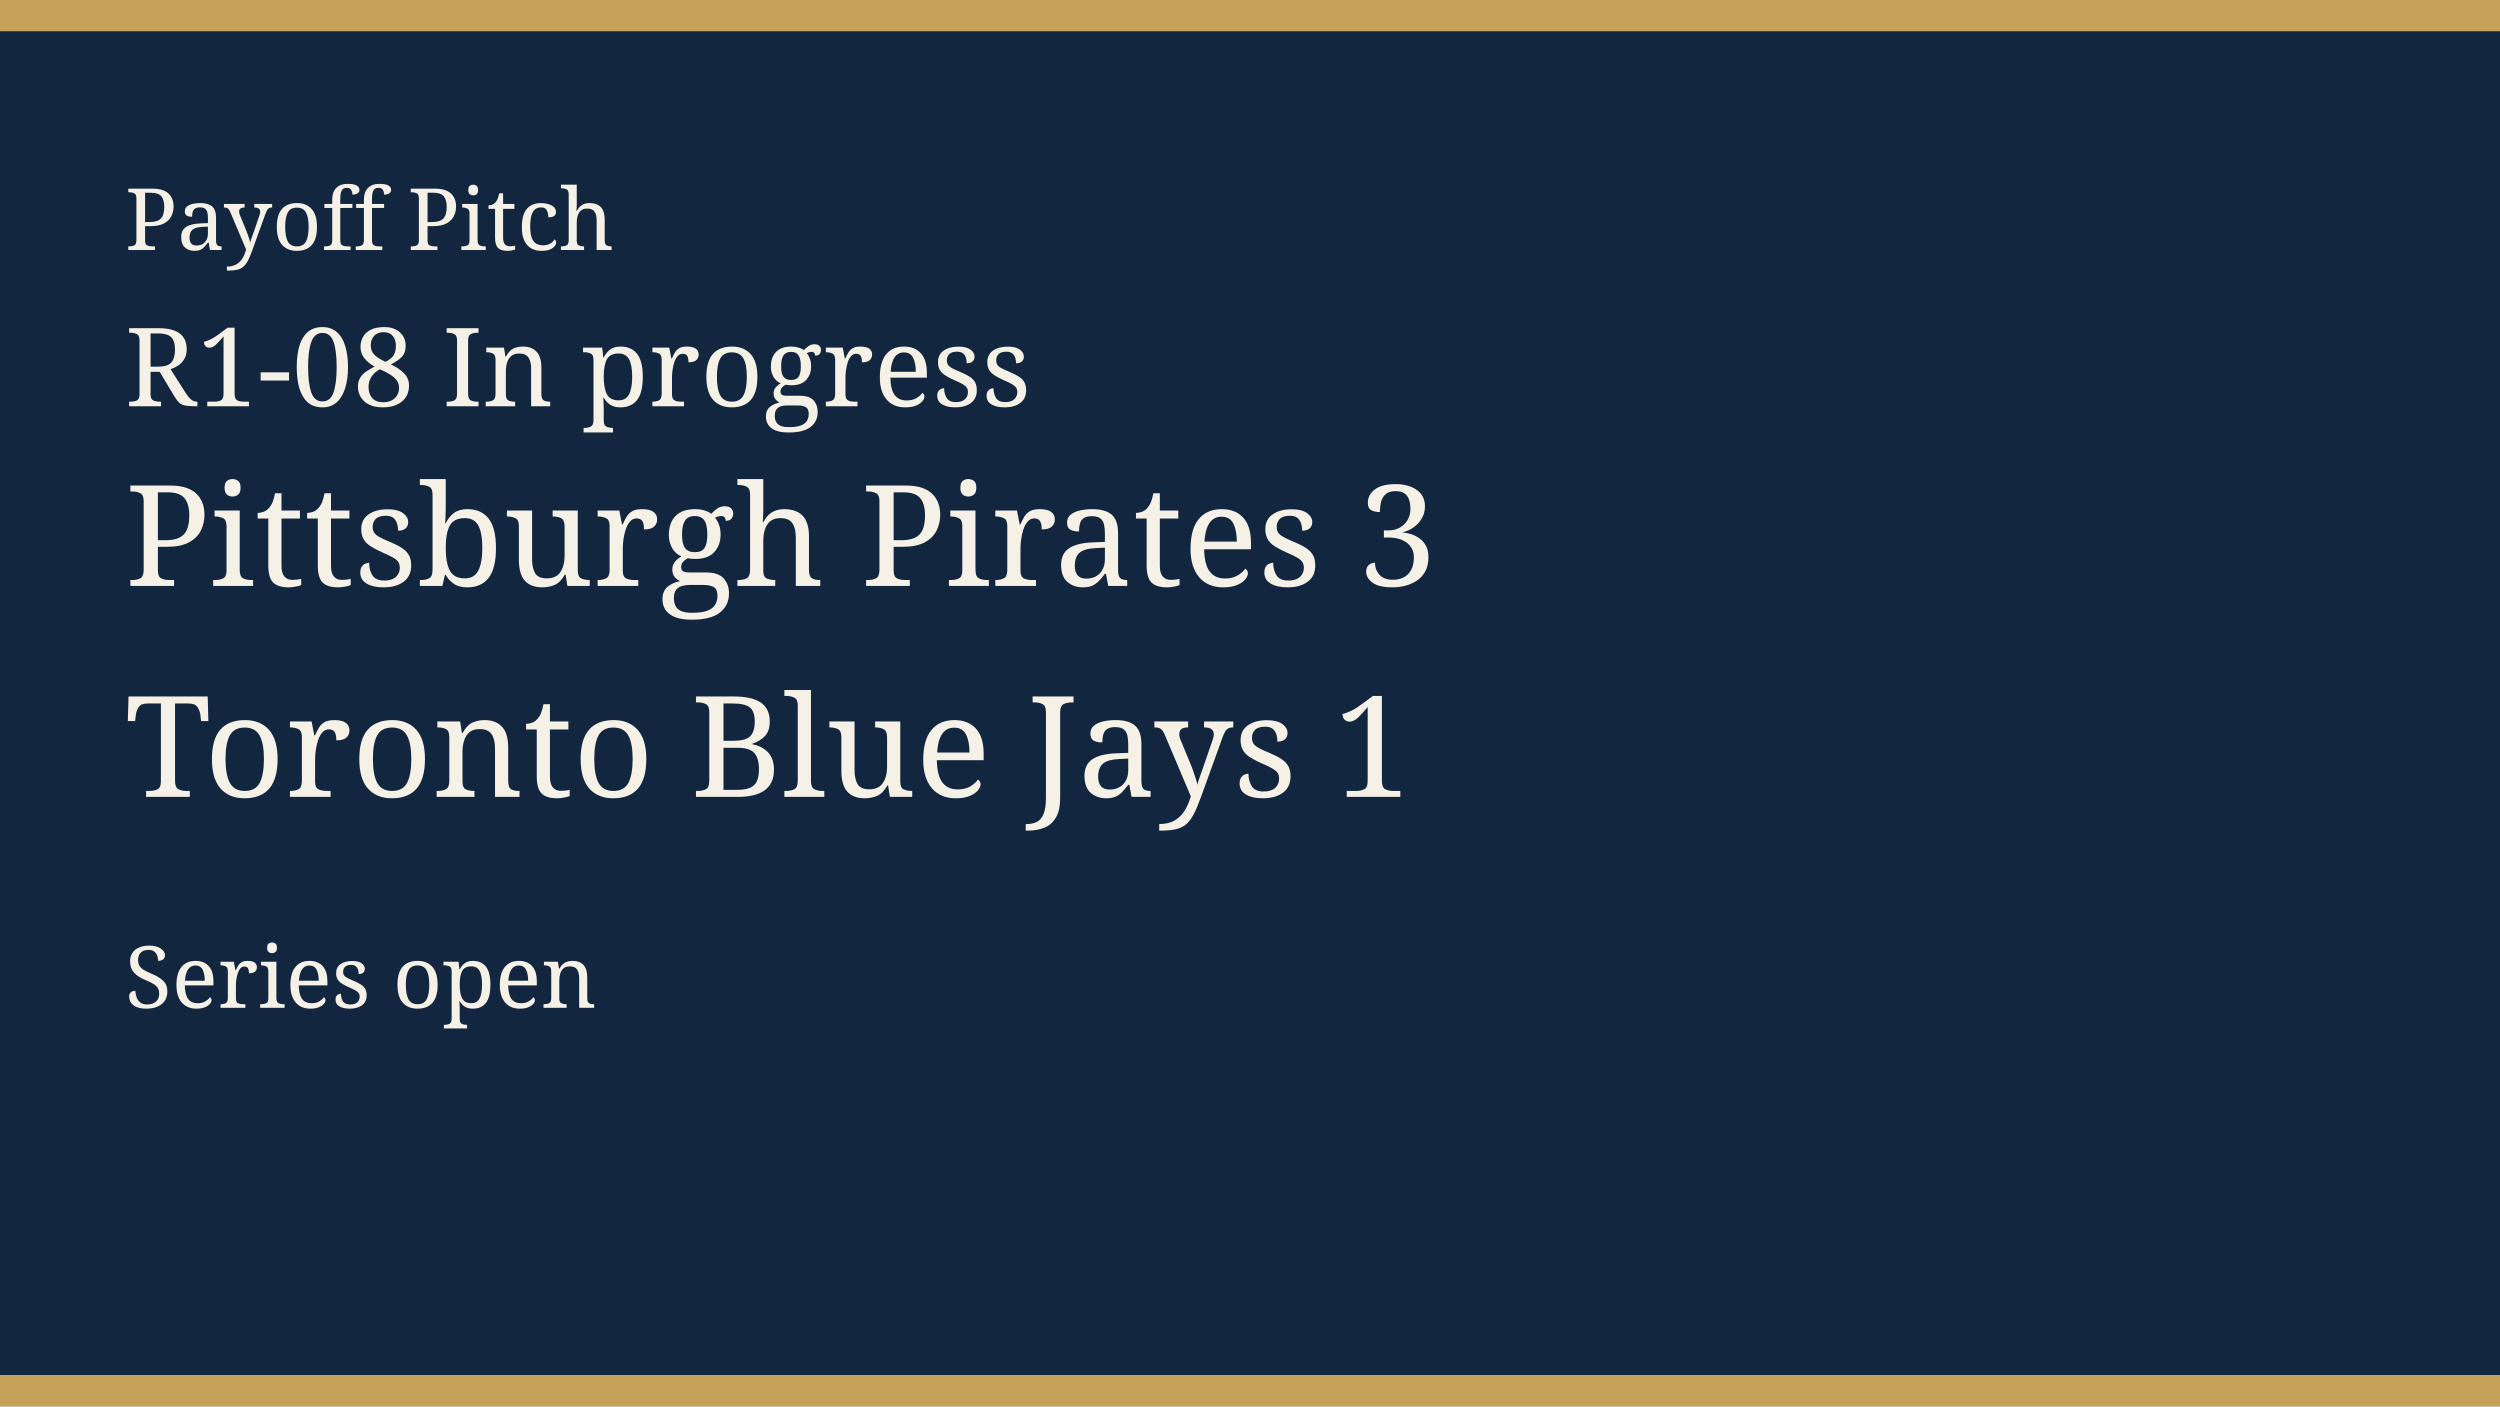
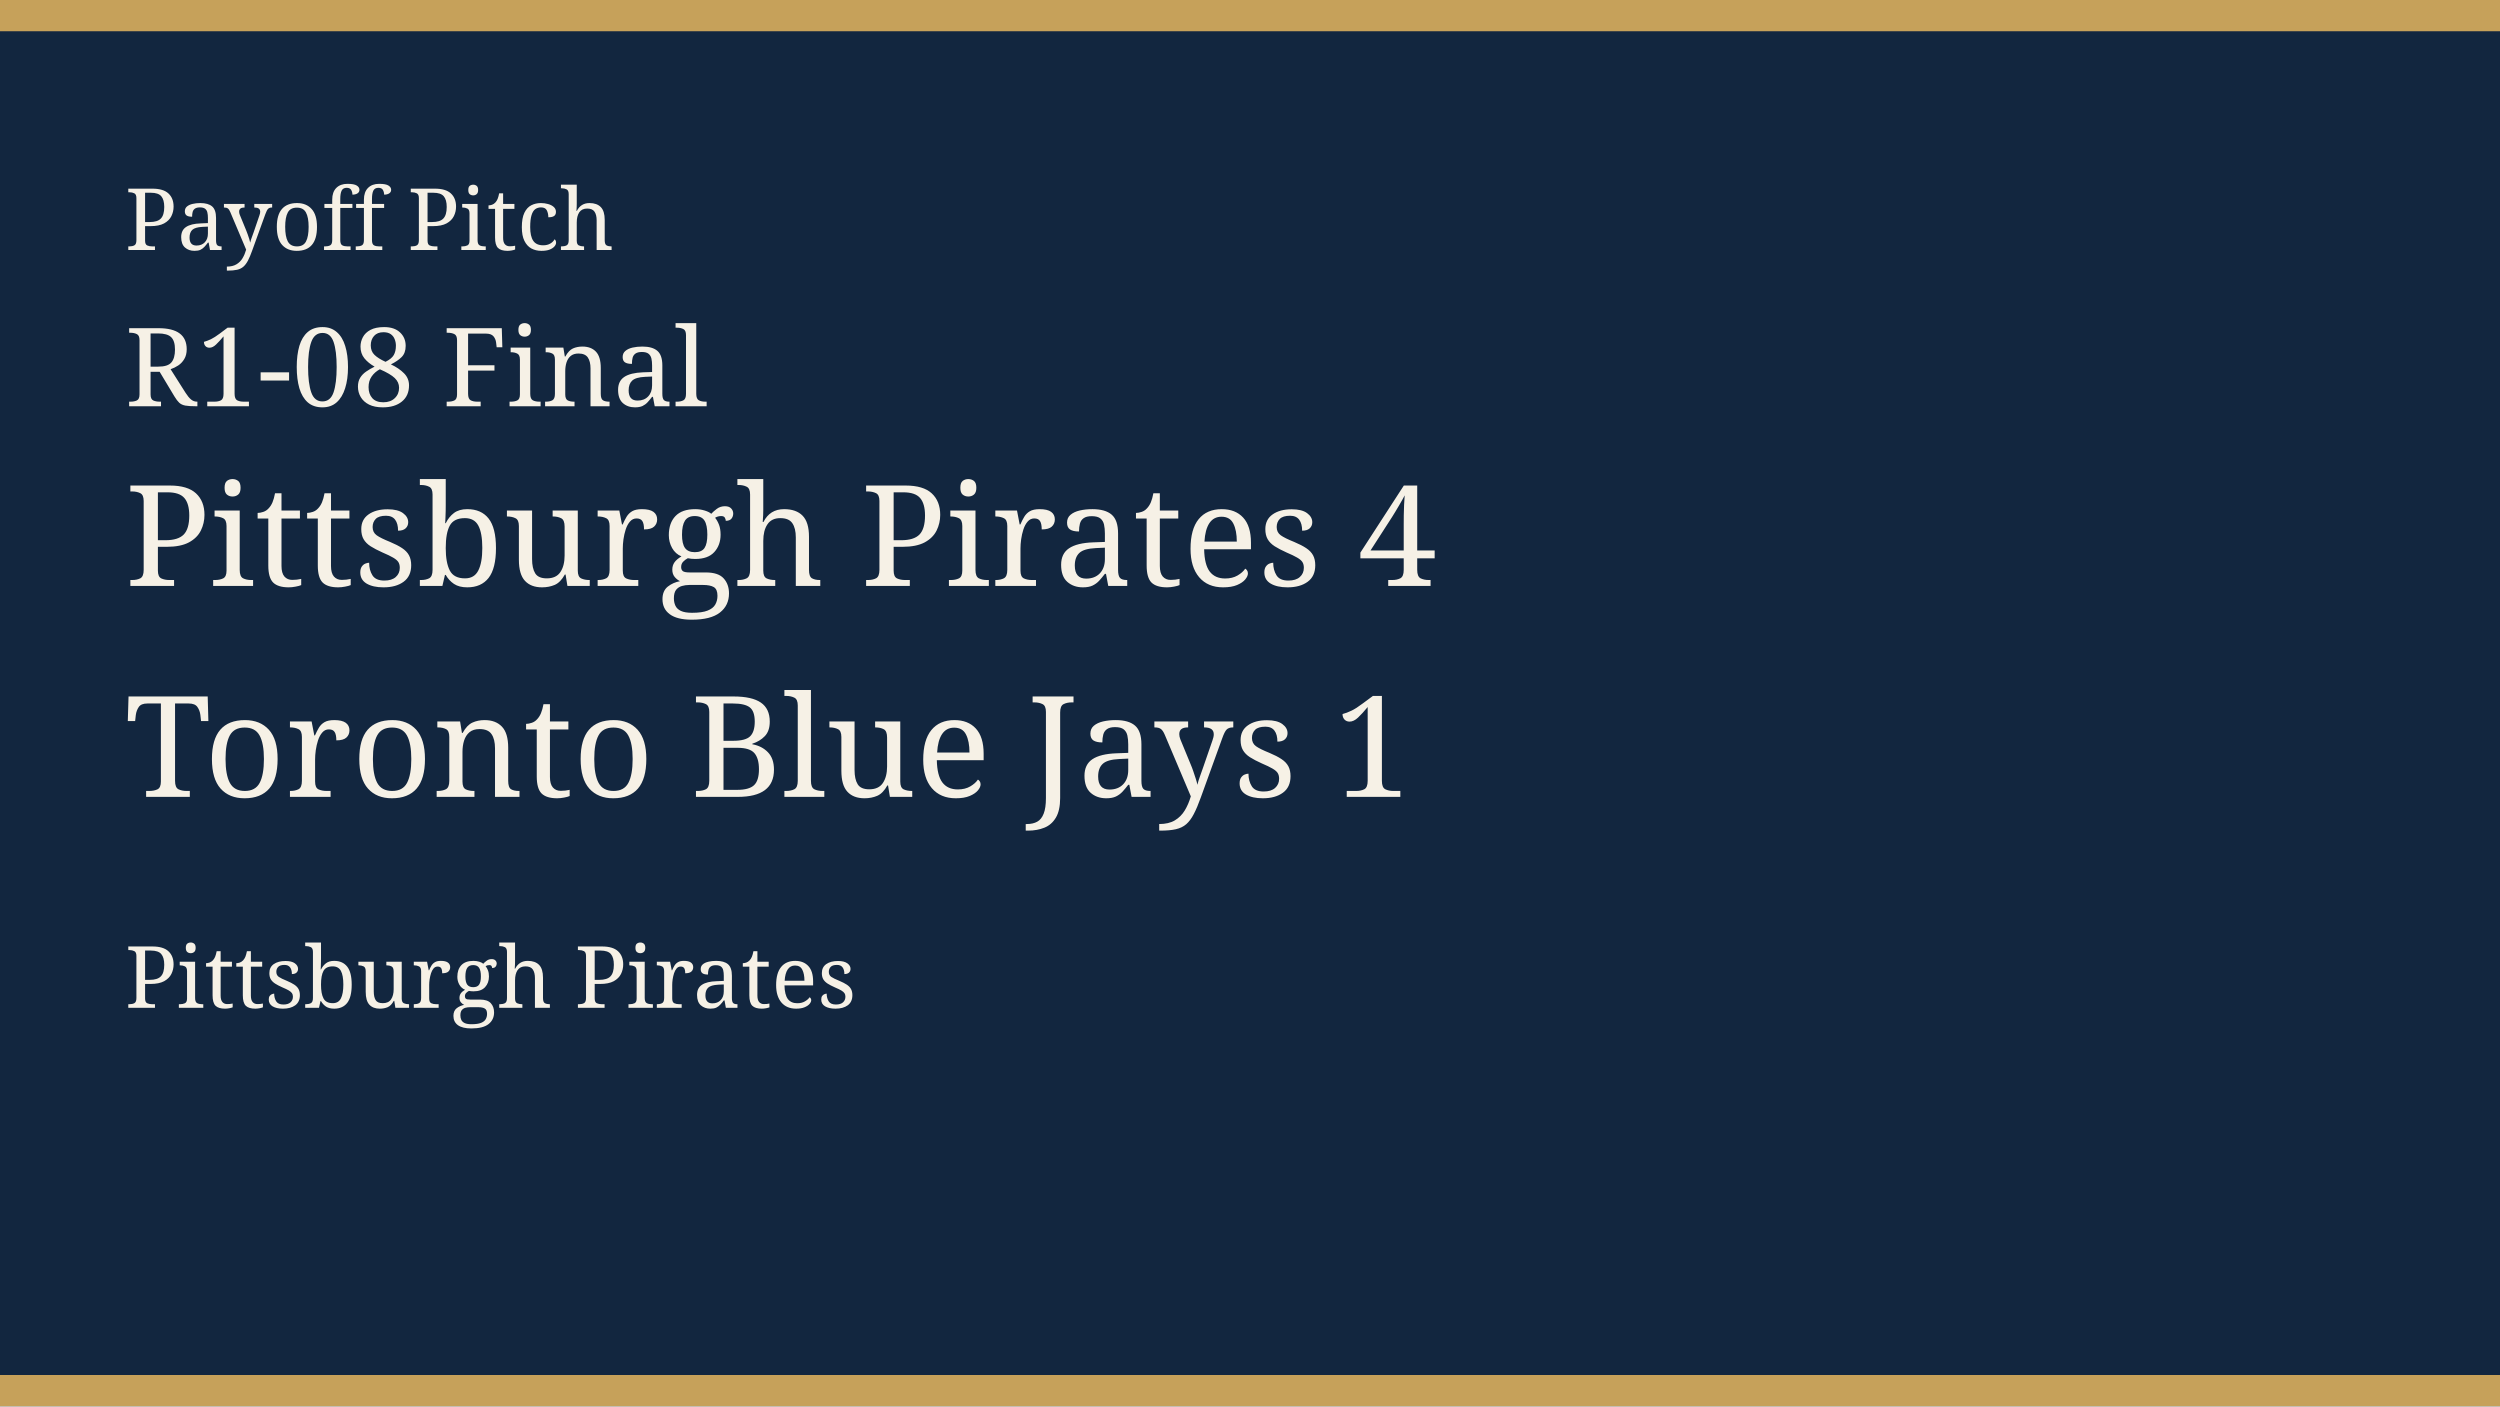
<svg xmlns="http://www.w3.org/2000/svg" width="640" height="360" viewBox="0 0 640 360" role="img">
  <rect width="640" height="360" fill="#12263f" />
  <rect width="640" height="8" fill="#c6a15a" />
  <rect y="352" width="640" height="8" fill="#c6a15a" />
  <text x="32" y="64" fill="#f6f1e6" font-family="Georgia, serif" font-size="22">Payoff Pitch</text>
-   <text x="32" y="104" fill="#f6f1e6" font-family="Georgia, serif" font-size="28">R1-08 In progress</text>
-   <text x="32" y="150" fill="#f6f1e6" font-family="Georgia, serif" font-size="36">Pittsburgh Pirates 3</text>
+   <text x="32" y="104" fill="#f6f1e6" font-family="Georgia, serif" font-size="28">R1-08 Final</text>
+   <text x="32" y="150" fill="#f6f1e6" font-family="Georgia, serif" font-size="36">Pittsburgh Pirates 4</text>
  <text x="32" y="204" fill="#f6f1e6" font-family="Georgia, serif" font-size="36">Toronto Blue Jays 1</text>
-   <text x="32" y="258" fill="#f6f1e6" font-family="Georgia, serif" font-size="22">Series open</text>
+   <text x="32" y="258" fill="#f6f1e6" font-family="Georgia, serif" font-size="22">Pittsburgh Pirates</text>
</svg>
